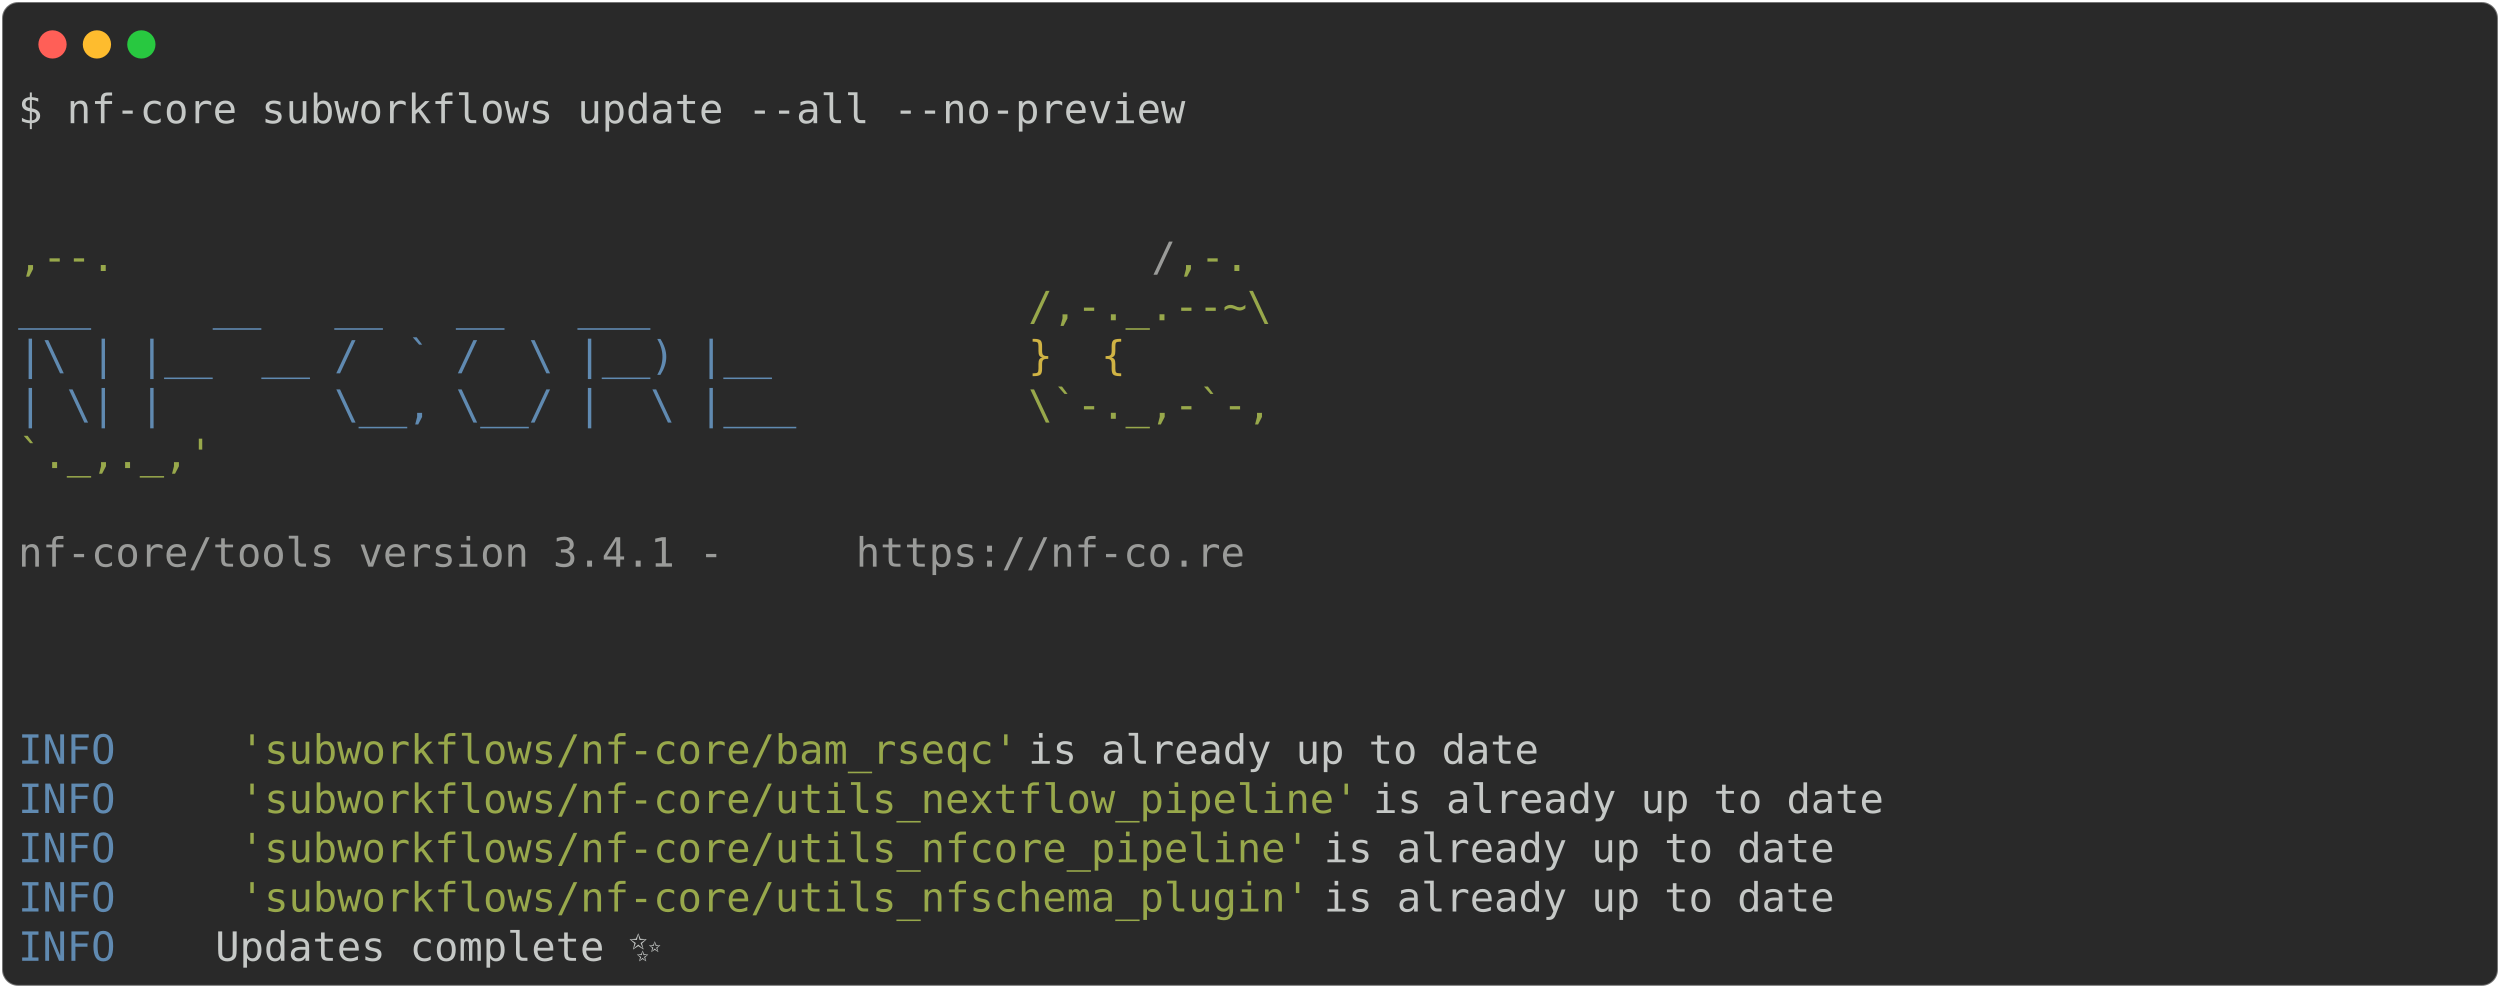
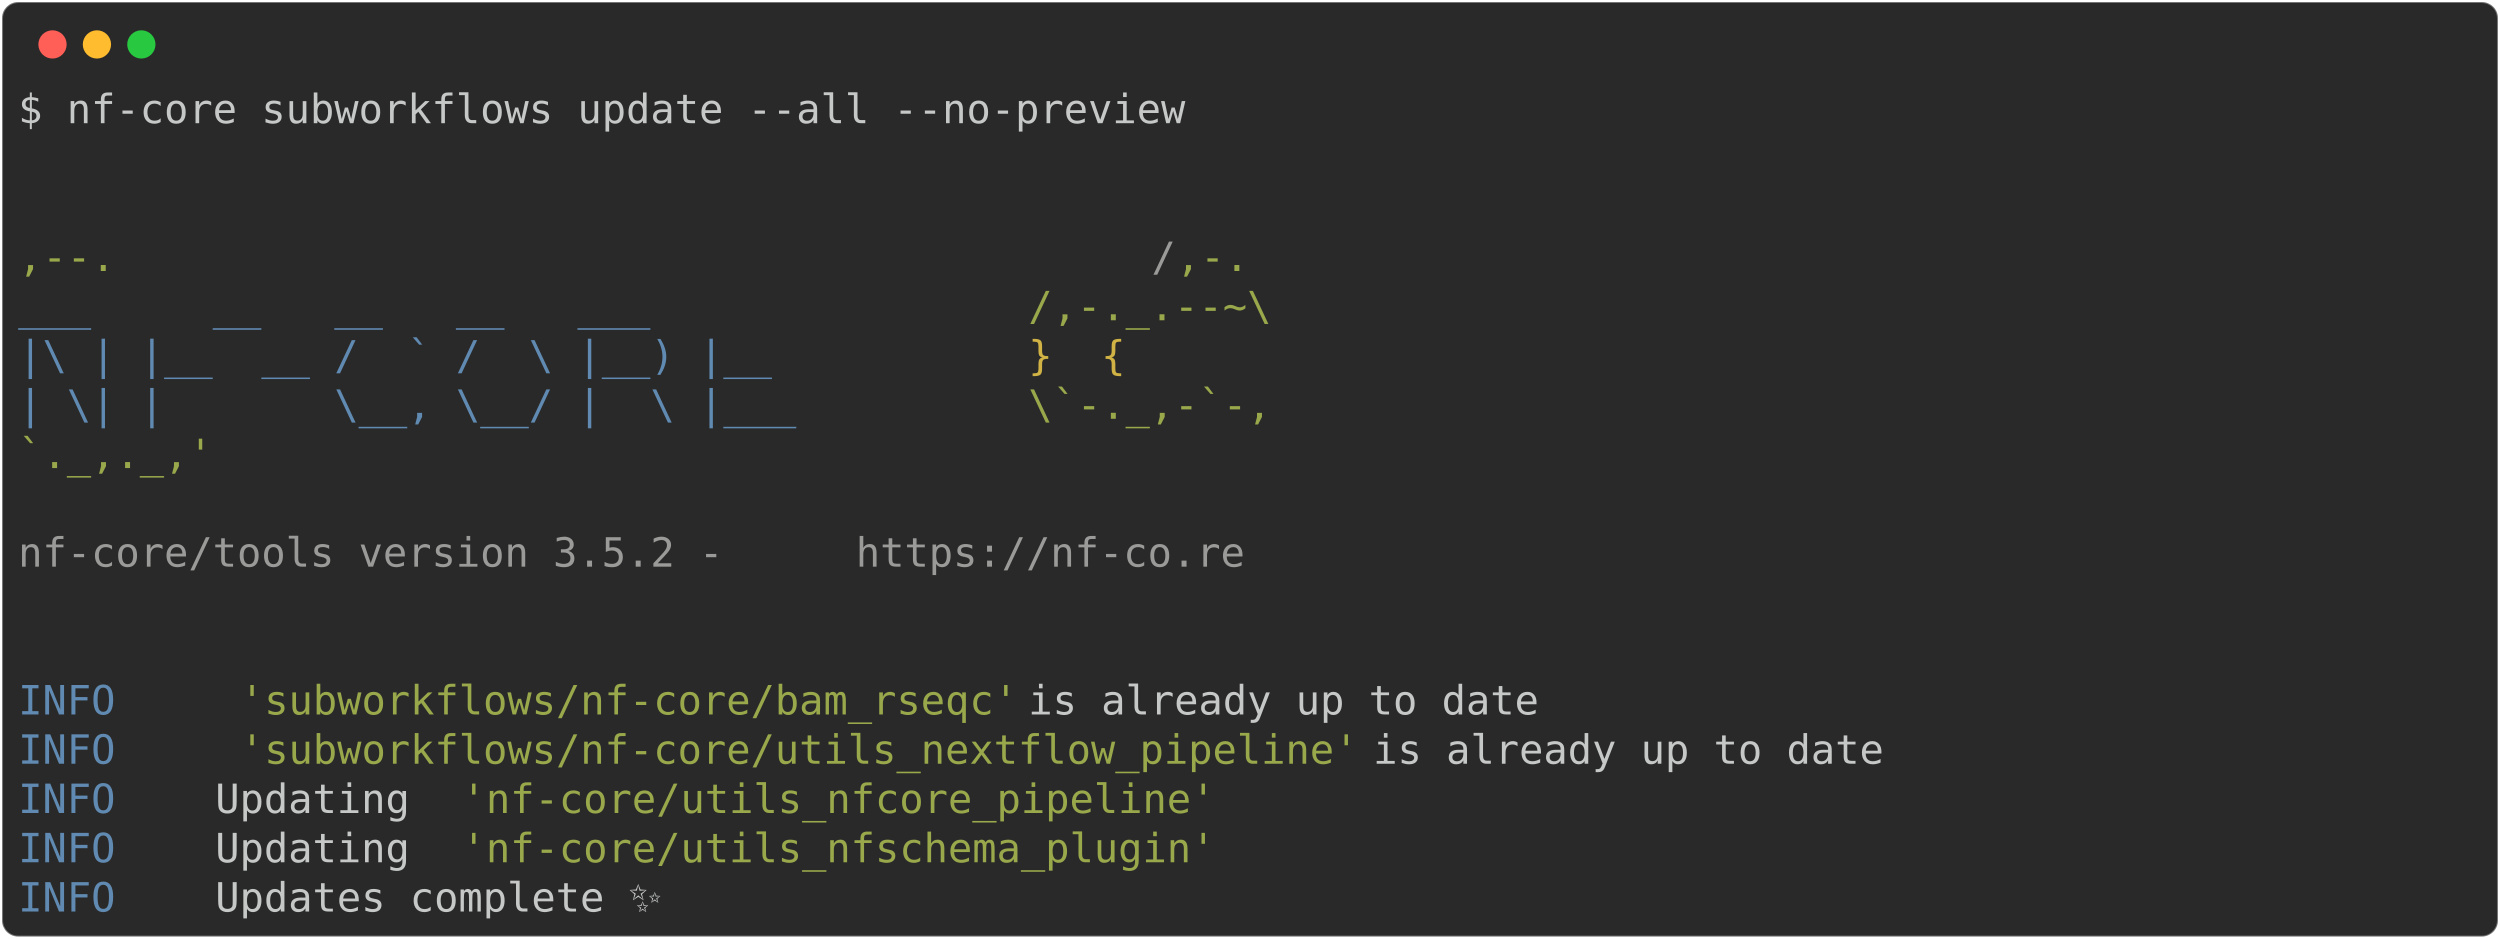
- <svg xmlns="http://www.w3.org/2000/svg" class="rich-terminal" viewBox="0 0 1238 489.2">
+ <svg xmlns="http://www.w3.org/2000/svg" class="rich-terminal" viewBox="0 0 1238 464.8">
  <style>

    @font-face {
        font-family: "Fira Code";
        src: local("FiraCode-Regular"),
                url("https://cdnjs.cloudflare.com/ajax/libs/firacode/6.2.0/woff2/FiraCode-Regular.woff2") format("woff2"),
                url("https://cdnjs.cloudflare.com/ajax/libs/firacode/6.2.0/woff/FiraCode-Regular.woff") format("woff");
        font-style: normal;
        font-weight: 400;
    }
    @font-face {
        font-family: "Fira Code";
        src: local("FiraCode-Bold"),
                url("https://cdnjs.cloudflare.com/ajax/libs/firacode/6.2.0/woff2/FiraCode-Bold.woff2") format("woff2"),
                url("https://cdnjs.cloudflare.com/ajax/libs/firacode/6.2.0/woff/FiraCode-Bold.woff") format("woff");
        font-style: bold;
        font-weight: 700;
    }

-     .terminal-2122869818-matrix {
+     .terminal-1587894128-matrix {
        font-family: Fira Code, monospace;
        font-size: 20px;
        line-height: 24.4px;
        font-variant-east-asian: full-width;
    }

-     .terminal-2122869818-title {
+     .terminal-1587894128-title {
        font-size: 18px;
        font-weight: bold;
        font-family: arial;
    }

-     .terminal-2122869818-r1 { fill: #c5c8c6 }
- .terminal-2122869818-r2 { fill: #98a84b }
- .terminal-2122869818-r3 { fill: #9a9b99 }
- .terminal-2122869818-r4 { fill: #608ab1 }
- .terminal-2122869818-r5 { fill: #d0b344 }
+     .terminal-1587894128-r1 { fill: #c5c8c6 }
+ .terminal-1587894128-r2 { fill: #98a84b }
+ .terminal-1587894128-r3 { fill: #9a9b99 }
+ .terminal-1587894128-r4 { fill: #608ab1 }
+ .terminal-1587894128-r5 { fill: #d0b344 }
    </style>
  <defs>
-     <clipPath id="terminal-2122869818-clip-terminal">
-       <rect x="0" y="0" width="1219.0" height="438.2" />
+     <clipPath id="terminal-1587894128-clip-terminal">
+       <rect x="0" y="0" width="1219.0" height="413.8" />
    </clipPath>
-     <clipPath id="terminal-2122869818-line-0">
+     <clipPath id="terminal-1587894128-line-0">
      <rect x="0" y="1.5" width="1220" height="24.65" />
    </clipPath>
-     <clipPath id="terminal-2122869818-line-1">
+     <clipPath id="terminal-1587894128-line-1">
      <rect x="0" y="25.9" width="1220" height="24.65" />
    </clipPath>
-     <clipPath id="terminal-2122869818-line-2">
+     <clipPath id="terminal-1587894128-line-2">
      <rect x="0" y="50.3" width="1220" height="24.65" />
    </clipPath>
-     <clipPath id="terminal-2122869818-line-3">
+     <clipPath id="terminal-1587894128-line-3">
      <rect x="0" y="74.7" width="1220" height="24.65" />
    </clipPath>
-     <clipPath id="terminal-2122869818-line-4">
+     <clipPath id="terminal-1587894128-line-4">
      <rect x="0" y="99.1" width="1220" height="24.65" />
    </clipPath>
-     <clipPath id="terminal-2122869818-line-5">
+     <clipPath id="terminal-1587894128-line-5">
      <rect x="0" y="123.5" width="1220" height="24.65" />
    </clipPath>
-     <clipPath id="terminal-2122869818-line-6">
+     <clipPath id="terminal-1587894128-line-6">
      <rect x="0" y="147.9" width="1220" height="24.65" />
    </clipPath>
-     <clipPath id="terminal-2122869818-line-7">
+     <clipPath id="terminal-1587894128-line-7">
      <rect x="0" y="172.3" width="1220" height="24.65" />
    </clipPath>
-     <clipPath id="terminal-2122869818-line-8">
+     <clipPath id="terminal-1587894128-line-8">
      <rect x="0" y="196.7" width="1220" height="24.65" />
    </clipPath>
-     <clipPath id="terminal-2122869818-line-9">
+     <clipPath id="terminal-1587894128-line-9">
      <rect x="0" y="221.1" width="1220" height="24.65" />
    </clipPath>
-     <clipPath id="terminal-2122869818-line-10">
+     <clipPath id="terminal-1587894128-line-10">
      <rect x="0" y="245.5" width="1220" height="24.65" />
    </clipPath>
-     <clipPath id="terminal-2122869818-line-11">
+     <clipPath id="terminal-1587894128-line-11">
      <rect x="0" y="269.9" width="1220" height="24.65" />
    </clipPath>
-     <clipPath id="terminal-2122869818-line-12">
+     <clipPath id="terminal-1587894128-line-12">
      <rect x="0" y="294.3" width="1220" height="24.65" />
    </clipPath>
-     <clipPath id="terminal-2122869818-line-13">
+     <clipPath id="terminal-1587894128-line-13">
      <rect x="0" y="318.7" width="1220" height="24.65" />
    </clipPath>
-     <clipPath id="terminal-2122869818-line-14">
+     <clipPath id="terminal-1587894128-line-14">
      <rect x="0" y="343.1" width="1220" height="24.65" />
    </clipPath>
-     <clipPath id="terminal-2122869818-line-15">
+     <clipPath id="terminal-1587894128-line-15">
      <rect x="0" y="367.5" width="1220" height="24.65" />
    </clipPath>
-     <clipPath id="terminal-2122869818-line-16">
-       <rect x="0" y="391.9" width="1220" height="24.65" />
-     </clipPath>
  </defs>
-   <rect fill="#292929" stroke="rgba(255,255,255,0.35)" stroke-width="1" x="1" y="1" width="1236" height="487.2" rx="8" />
+   <rect fill="#292929" stroke="rgba(255,255,255,0.35)" stroke-width="1" x="1" y="1" width="1236" height="462.8" rx="8" />
  <g transform="translate(26,22)">
    <circle cx="0" cy="0" r="7" fill="#ff5f57" />
    <circle cx="22" cy="0" r="7" fill="#febc2e" />
    <circle cx="44" cy="0" r="7" fill="#28c840" />
  </g>
-   <g transform="translate(9, 41)" clip-path="url(#terminal-2122869818-clip-terminal)">
-     <g class="terminal-2122869818-matrix">
-       <text class="terminal-2122869818-r1" x="0" y="20" textLength="585.6" clip-path="url(#terminal-2122869818-line-0)">$ nf-core subworkflows update --all --no-preview</text>
-       <text class="terminal-2122869818-r1" x="1220" y="20" textLength="12.2" clip-path="url(#terminal-2122869818-line-0)">
+   <g transform="translate(9, 41)" clip-path="url(#terminal-1587894128-clip-terminal)">
+     <g class="terminal-1587894128-matrix">
+       <text class="terminal-1587894128-r1" x="0" y="20" textLength="585.6" clip-path="url(#terminal-1587894128-line-0)">$ nf-core subworkflows update --all --no-preview</text>
+       <text class="terminal-1587894128-r1" x="1220" y="20" textLength="12.2" clip-path="url(#terminal-1587894128-line-0)">
</text>
-       <text class="terminal-2122869818-r1" x="1220" y="44.4" textLength="12.2" clip-path="url(#terminal-2122869818-line-1)">
+       <text class="terminal-1587894128-r1" x="1220" y="44.4" textLength="12.2" clip-path="url(#terminal-1587894128-line-1)">
</text>
-       <text class="terminal-2122869818-r1" x="1220" y="68.8" textLength="12.2" clip-path="url(#terminal-2122869818-line-2)">
+       <text class="terminal-1587894128-r1" x="1220" y="68.8" textLength="12.2" clip-path="url(#terminal-1587894128-line-2)">
</text>
-       <text class="terminal-2122869818-r2" x="0" y="93.2" textLength="561.2" clip-path="url(#terminal-2122869818-line-3)">                                          ,--.</text>
-       <text class="terminal-2122869818-r3" x="561.2" y="93.2" textLength="12.2" clip-path="url(#terminal-2122869818-line-3)">/</text>
-       <text class="terminal-2122869818-r2" x="573.4" y="93.2" textLength="36.6" clip-path="url(#terminal-2122869818-line-3)">,-.</text>
-       <text class="terminal-2122869818-r1" x="1220" y="93.2" textLength="12.2" clip-path="url(#terminal-2122869818-line-3)">
+       <text class="terminal-1587894128-r2" x="0" y="93.2" textLength="561.2" clip-path="url(#terminal-1587894128-line-3)">                                          ,--.</text>
+       <text class="terminal-1587894128-r3" x="561.2" y="93.2" textLength="12.2" clip-path="url(#terminal-1587894128-line-3)">/</text>
+       <text class="terminal-1587894128-r2" x="573.4" y="93.2" textLength="36.6" clip-path="url(#terminal-1587894128-line-3)">,-.</text>
+       <text class="terminal-1587894128-r1" x="1220" y="93.2" textLength="12.2" clip-path="url(#terminal-1587894128-line-3)">
</text>
-       <text class="terminal-2122869818-r4" x="0" y="117.6" textLength="500.2" clip-path="url(#terminal-2122869818-line-4)">          ___     __   __   __   ___     </text>
-       <text class="terminal-2122869818-r2" x="500.2" y="117.6" textLength="134.2" clip-path="url(#terminal-2122869818-line-4)">/,-._.--~\ </text>
-       <text class="terminal-2122869818-r1" x="1220" y="117.6" textLength="12.2" clip-path="url(#terminal-2122869818-line-4)">
+       <text class="terminal-1587894128-r4" x="0" y="117.6" textLength="500.2" clip-path="url(#terminal-1587894128-line-4)">          ___     __   __   __   ___     </text>
+       <text class="terminal-1587894128-r2" x="500.2" y="117.6" textLength="134.2" clip-path="url(#terminal-1587894128-line-4)">/,-._.--~\ </text>
+       <text class="terminal-1587894128-r1" x="1220" y="117.6" textLength="12.2" clip-path="url(#terminal-1587894128-line-4)">
</text>
-       <text class="terminal-2122869818-r4" x="0" y="142" textLength="500.2" clip-path="url(#terminal-2122869818-line-5)">    |\ | |__  __ /  ` /  \ |__) |__      </text>
-       <text class="terminal-2122869818-r5" x="500.2" y="142" textLength="85.4" clip-path="url(#terminal-2122869818-line-5)">   }  {</text>
-       <text class="terminal-2122869818-r1" x="1220" y="142" textLength="12.2" clip-path="url(#terminal-2122869818-line-5)">
+       <text class="terminal-1587894128-r4" x="0" y="142" textLength="500.2" clip-path="url(#terminal-1587894128-line-5)">    |\ | |__  __ /  ` /  \ |__) |__      </text>
+       <text class="terminal-1587894128-r5" x="500.2" y="142" textLength="85.4" clip-path="url(#terminal-1587894128-line-5)">   }  {</text>
+       <text class="terminal-1587894128-r1" x="1220" y="142" textLength="12.2" clip-path="url(#terminal-1587894128-line-5)">
</text>
-       <text class="terminal-2122869818-r4" x="0" y="166.4" textLength="500.2" clip-path="url(#terminal-2122869818-line-6)">    | \| |       \__, \__/ |  \ |___     </text>
-       <text class="terminal-2122869818-r2" x="500.2" y="166.4" textLength="122" clip-path="url(#terminal-2122869818-line-6)">\`-._,-`-,</text>
-       <text class="terminal-2122869818-r1" x="1220" y="166.4" textLength="12.2" clip-path="url(#terminal-2122869818-line-6)">
+       <text class="terminal-1587894128-r4" x="0" y="166.4" textLength="500.2" clip-path="url(#terminal-1587894128-line-6)">    | \| |       \__, \__/ |  \ |___     </text>
+       <text class="terminal-1587894128-r2" x="500.2" y="166.4" textLength="122" clip-path="url(#terminal-1587894128-line-6)">\`-._,-`-,</text>
+       <text class="terminal-1587894128-r1" x="1220" y="166.4" textLength="12.2" clip-path="url(#terminal-1587894128-line-6)">
</text>
-       <text class="terminal-2122869818-r2" x="0" y="190.8" textLength="610" clip-path="url(#terminal-2122869818-line-7)">                                          `._,._,'</text>
-       <text class="terminal-2122869818-r1" x="1220" y="190.8" textLength="12.2" clip-path="url(#terminal-2122869818-line-7)">
+       <text class="terminal-1587894128-r2" x="0" y="190.8" textLength="610" clip-path="url(#terminal-1587894128-line-7)">                                          `._,._,'</text>
+       <text class="terminal-1587894128-r1" x="1220" y="190.8" textLength="12.2" clip-path="url(#terminal-1587894128-line-7)">
</text>
-       <text class="terminal-2122869818-r1" x="1220" y="215.2" textLength="12.2" clip-path="url(#terminal-2122869818-line-8)">
+       <text class="terminal-1587894128-r1" x="1220" y="215.2" textLength="12.2" clip-path="url(#terminal-1587894128-line-8)">
</text>
-       <text class="terminal-2122869818-r3" x="0" y="239.6" textLength="414.8" clip-path="url(#terminal-2122869818-line-9)">    nf-core/tools version 3.4.1 - </text>
-       <text class="terminal-2122869818-r3" x="414.8" y="239.6" textLength="195.2" clip-path="url(#terminal-2122869818-line-9)">https://nf-co.re</text>
-       <text class="terminal-2122869818-r1" x="1220" y="239.6" textLength="12.2" clip-path="url(#terminal-2122869818-line-9)">
+       <text class="terminal-1587894128-r3" x="0" y="239.6" textLength="414.8" clip-path="url(#terminal-1587894128-line-9)">    nf-core/tools version 3.5.2 - </text>
+       <text class="terminal-1587894128-r3" x="414.8" y="239.6" textLength="195.2" clip-path="url(#terminal-1587894128-line-9)">https://nf-co.re</text>
+       <text class="terminal-1587894128-r1" x="1220" y="239.6" textLength="12.2" clip-path="url(#terminal-1587894128-line-9)">
</text>
-       <text class="terminal-2122869818-r1" x="1220" y="264" textLength="12.2" clip-path="url(#terminal-2122869818-line-10)">
+       <text class="terminal-1587894128-r1" x="1220" y="264" textLength="12.2" clip-path="url(#terminal-1587894128-line-10)">
</text>
-       <text class="terminal-2122869818-r1" x="1220" y="288.4" textLength="12.2" clip-path="url(#terminal-2122869818-line-11)">
+       <text class="terminal-1587894128-r1" x="1220" y="288.4" textLength="12.2" clip-path="url(#terminal-1587894128-line-11)">
</text>
-       <text class="terminal-2122869818-r1" x="1220" y="312.8" textLength="12.2" clip-path="url(#terminal-2122869818-line-12)">
+       <text class="terminal-1587894128-r4" x="0" y="312.8" textLength="97.6" clip-path="url(#terminal-1587894128-line-12)">INFO    </text>
+       <text class="terminal-1587894128-r2" x="109.8" y="312.8" textLength="390.4" clip-path="url(#terminal-1587894128-line-12)">'subworkflows/nf-core/bam_rseqc'</text>
+       <text class="terminal-1587894128-r1" x="500.2" y="312.8" textLength="719.8" clip-path="url(#terminal-1587894128-line-12)"> is already up to date                                     </text>
+       <text class="terminal-1587894128-r1" x="1220" y="312.8" textLength="12.2" clip-path="url(#terminal-1587894128-line-12)">
</text>
-       <text class="terminal-2122869818-r4" x="0" y="337.2" textLength="97.6" clip-path="url(#terminal-2122869818-line-13)">INFO    </text>
-       <text class="terminal-2122869818-r2" x="109.8" y="337.2" textLength="390.4" clip-path="url(#terminal-2122869818-line-13)">'subworkflows/nf-core/bam_rseqc'</text>
-       <text class="terminal-2122869818-r1" x="500.2" y="337.2" textLength="719.8" clip-path="url(#terminal-2122869818-line-13)"> is already up to date                                     </text>
-       <text class="terminal-2122869818-r1" x="1220" y="337.2" textLength="12.2" clip-path="url(#terminal-2122869818-line-13)">
+       <text class="terminal-1587894128-r4" x="0" y="337.2" textLength="97.6" clip-path="url(#terminal-1587894128-line-13)">INFO    </text>
+       <text class="terminal-1587894128-r2" x="109.8" y="337.2" textLength="561.2" clip-path="url(#terminal-1587894128-line-13)">'subworkflows/nf-core/utils_nextflow_pipeline'</text>
+       <text class="terminal-1587894128-r1" x="671" y="337.2" textLength="549" clip-path="url(#terminal-1587894128-line-13)"> is already up to date                       </text>
+       <text class="terminal-1587894128-r1" x="1220" y="337.2" textLength="12.2" clip-path="url(#terminal-1587894128-line-13)">
</text>
-       <text class="terminal-2122869818-r4" x="0" y="361.6" textLength="97.6" clip-path="url(#terminal-2122869818-line-14)">INFO    </text>
-       <text class="terminal-2122869818-r2" x="109.8" y="361.6" textLength="561.2" clip-path="url(#terminal-2122869818-line-14)">'subworkflows/nf-core/utils_nextflow_pipeline'</text>
-       <text class="terminal-2122869818-r1" x="671" y="361.6" textLength="549" clip-path="url(#terminal-2122869818-line-14)"> is already up to date                       </text>
-       <text class="terminal-2122869818-r1" x="1220" y="361.6" textLength="12.2" clip-path="url(#terminal-2122869818-line-14)">
+       <text class="terminal-1587894128-r4" x="0" y="361.6" textLength="97.6" clip-path="url(#terminal-1587894128-line-14)">INFO    </text>
+       <text class="terminal-1587894128-r1" x="97.6" y="361.6" textLength="122" clip-path="url(#terminal-1587894128-line-14)"> Updating </text>
+       <text class="terminal-1587894128-r2" x="219.6" y="361.6" textLength="378.2" clip-path="url(#terminal-1587894128-line-14)">'nf-core/utils_nfcore_pipeline'</text>
+       <text class="terminal-1587894128-r1" x="1220" y="361.6" textLength="12.2" clip-path="url(#terminal-1587894128-line-14)">
</text>
-       <text class="terminal-2122869818-r4" x="0" y="386" textLength="97.6" clip-path="url(#terminal-2122869818-line-15)">INFO    </text>
-       <text class="terminal-2122869818-r2" x="109.8" y="386" textLength="536.8" clip-path="url(#terminal-2122869818-line-15)">'subworkflows/nf-core/utils_nfcore_pipeline'</text>
-       <text class="terminal-2122869818-r1" x="646.6" y="386" textLength="573.4" clip-path="url(#terminal-2122869818-line-15)"> is already up to date                         </text>
-       <text class="terminal-2122869818-r1" x="1220" y="386" textLength="12.2" clip-path="url(#terminal-2122869818-line-15)">
+       <text class="terminal-1587894128-r4" x="0" y="386" textLength="97.6" clip-path="url(#terminal-1587894128-line-15)">INFO    </text>
+       <text class="terminal-1587894128-r1" x="97.6" y="386" textLength="122" clip-path="url(#terminal-1587894128-line-15)"> Updating </text>
+       <text class="terminal-1587894128-r2" x="219.6" y="386" textLength="378.2" clip-path="url(#terminal-1587894128-line-15)">'nf-core/utils_nfschema_plugin'</text>
+       <text class="terminal-1587894128-r1" x="1220" y="386" textLength="12.2" clip-path="url(#terminal-1587894128-line-15)">
</text>
-       <text class="terminal-2122869818-r4" x="0" y="410.4" textLength="97.6" clip-path="url(#terminal-2122869818-line-16)">INFO    </text>
-       <text class="terminal-2122869818-r2" x="109.8" y="410.4" textLength="536.8" clip-path="url(#terminal-2122869818-line-16)">'subworkflows/nf-core/utils_nfschema_plugin'</text>
-       <text class="terminal-2122869818-r1" x="646.6" y="410.4" textLength="573.4" clip-path="url(#terminal-2122869818-line-16)"> is already up to date                         </text>
-       <text class="terminal-2122869818-r1" x="1220" y="410.4" textLength="12.2" clip-path="url(#terminal-2122869818-line-16)">
- </text>
-       <text class="terminal-2122869818-r4" x="0" y="434.8" textLength="97.6" clip-path="url(#terminal-2122869818-line-17)">INFO    </text>
-       <text class="terminal-2122869818-r1" x="97.6" y="434.8" textLength="1110.2" clip-path="url(#terminal-2122869818-line-17)"> Updates complete ✨                                                                        </text>
-       <text class="terminal-2122869818-r1" x="1220" y="434.8" textLength="12.2" clip-path="url(#terminal-2122869818-line-17)">
+       <text class="terminal-1587894128-r4" x="0" y="410.4" textLength="97.6" clip-path="url(#terminal-1587894128-line-16)">INFO    </text>
+       <text class="terminal-1587894128-r1" x="97.6" y="410.4" textLength="1110.2" clip-path="url(#terminal-1587894128-line-16)"> Updates complete ✨                                                                        </text>
+       <text class="terminal-1587894128-r1" x="1220" y="410.4" textLength="12.2" clip-path="url(#terminal-1587894128-line-16)">
</text>
    </g>
  </g>
</svg>
